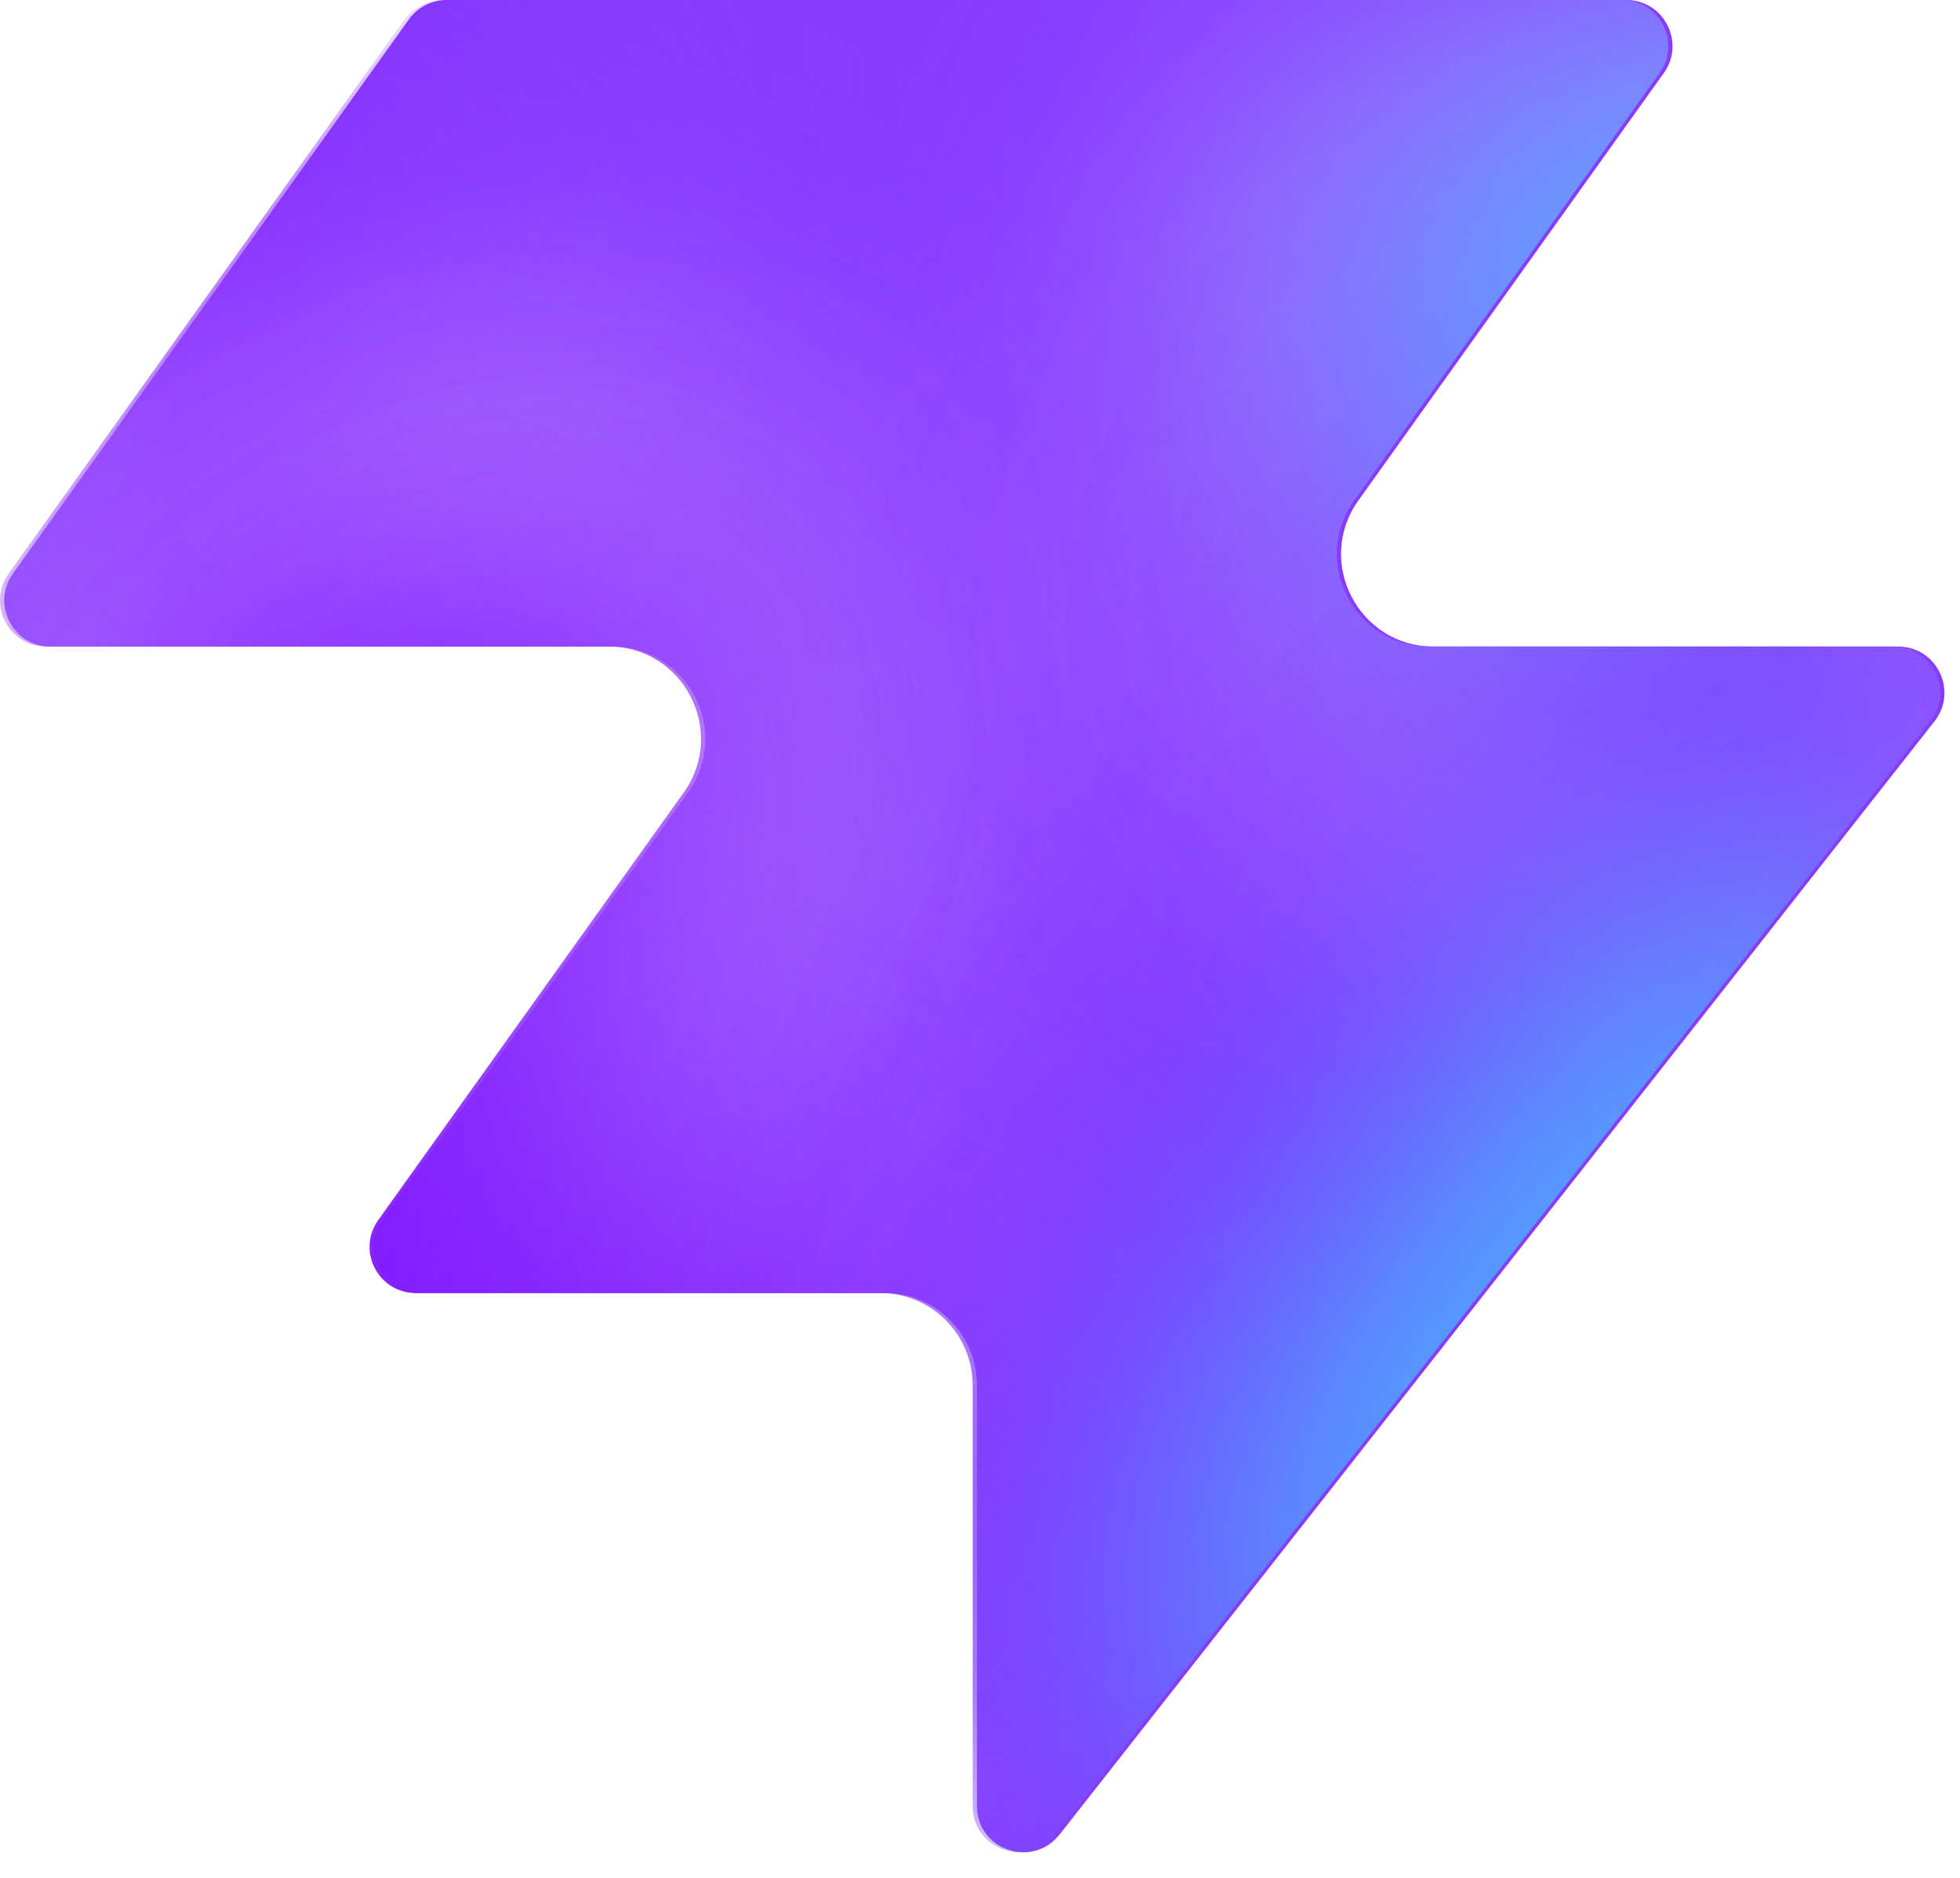
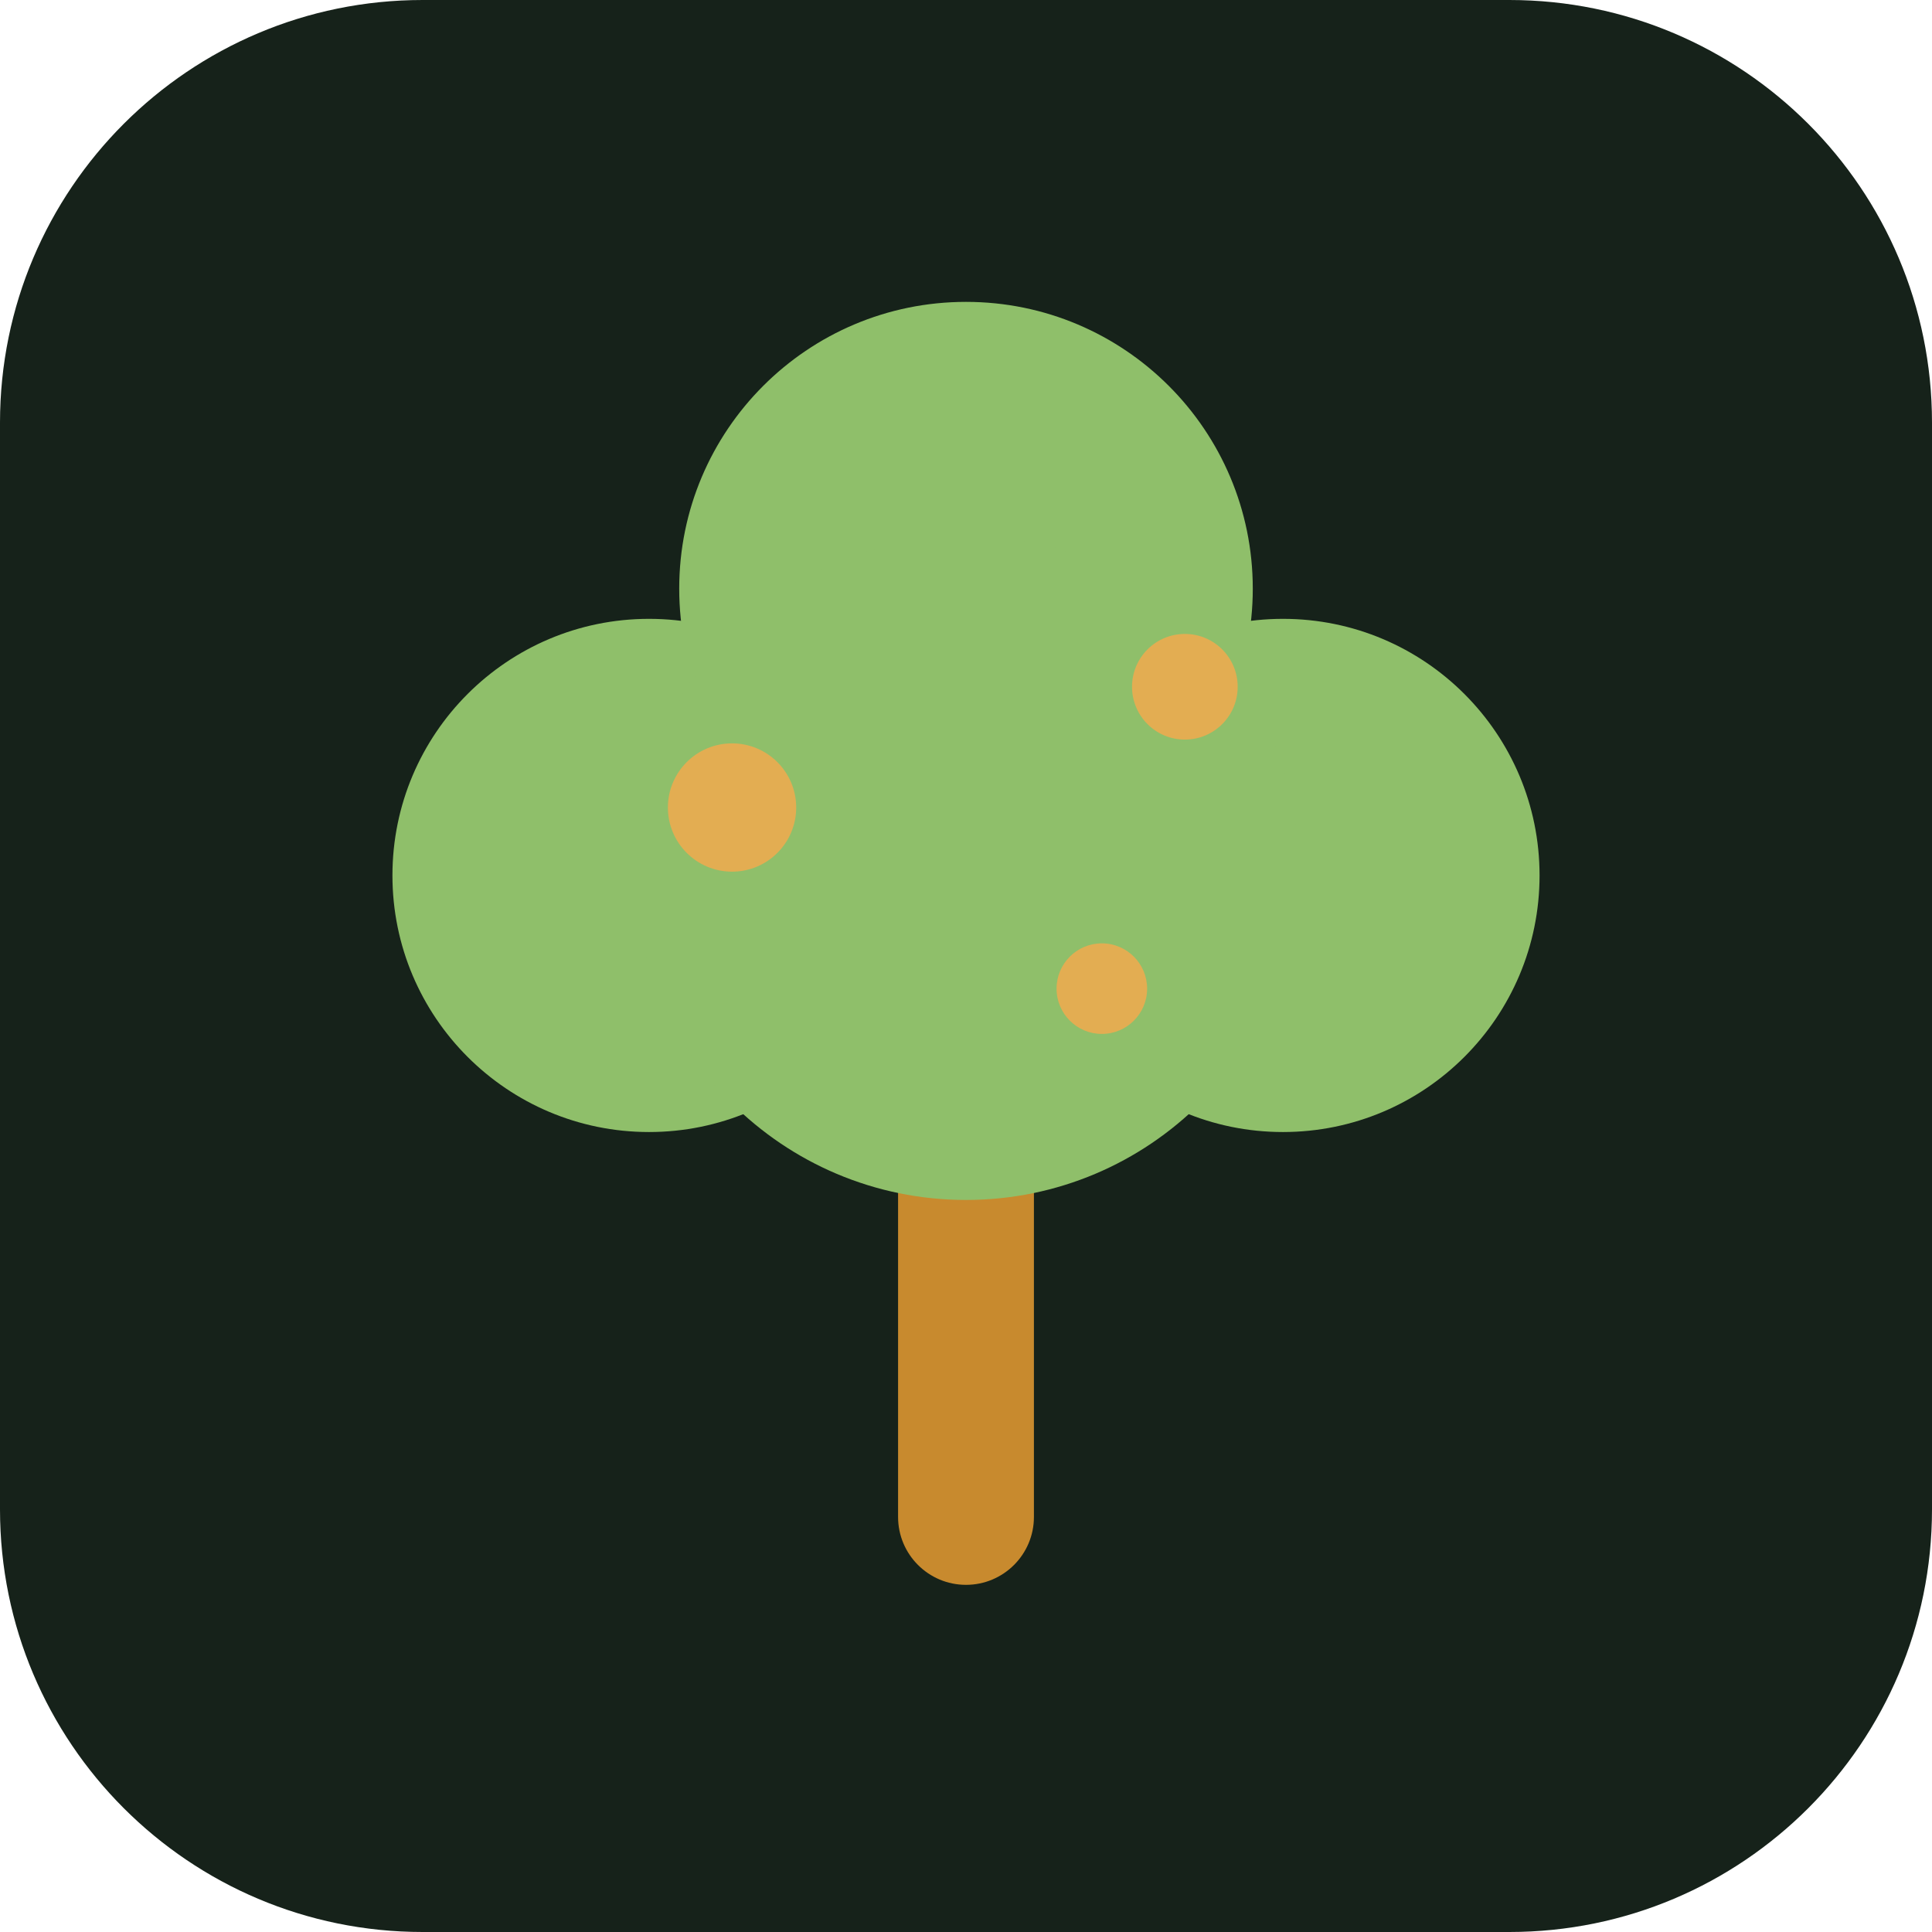
- <svg xmlns="http://www.w3.org/2000/svg" width="48" height="46" fill="none" viewBox="0 0 48 46">
-   <path fill="#863bff" d="M25.946 44.938c-.664.845-2.021.375-2.021-.698V33.937a2.26 2.26 0 0 0-2.262-2.262H10.287c-.92 0-1.456-1.04-.92-1.788l7.48-10.471c1.07-1.497 0-3.578-1.842-3.578H1.237c-.92 0-1.456-1.04-.92-1.788L10.013.474c.214-.297.556-.474.92-.474h28.894c.92 0 1.456 1.04.92 1.788l-7.48 10.471c-1.07 1.498 0 3.579 1.842 3.579h11.377c.943 0 1.473 1.088.89 1.83L25.947 44.94z" style="fill:#863bff;fill:color(display-p3 .525 .23 1);fill-opacity:1" />
-   <mask id="a" width="48" height="46" x="0" y="0" maskUnits="userSpaceOnUse" style="mask-type:alpha">
-     <path fill="#000" d="M25.842 44.938c-.664.844-2.021.375-2.021-.698V33.937a2.26 2.26 0 0 0-2.262-2.262H10.183c-.92 0-1.456-1.04-.92-1.788l7.48-10.471c1.07-1.498 0-3.579-1.842-3.579H1.133c-.92 0-1.456-1.04-.92-1.787L9.91.473c.214-.297.556-.474.92-.474h28.894c.92 0 1.456 1.04.92 1.788l-7.48 10.471c-1.07 1.498 0 3.578 1.842 3.578h11.377c.943 0 1.473 1.088.89 1.832L25.843 44.94z" style="fill:#000;fill-opacity:1" />
-   </mask>
-   <g mask="url(#a)">
-     <g filter="url(#b)">
-       <ellipse cx="5.508" cy="14.704" fill="#ede6ff" rx="5.508" ry="14.704" style="fill:#ede6ff;fill:color(display-p3 .927 .903 1);fill-opacity:1" transform="matrix(.00324 1 1 -.00324 -4.47 31.516)" />
-     </g>
-     <g filter="url(#c)">
-       <ellipse cx="10.399" cy="29.851" fill="#ede6ff" rx="10.399" ry="29.851" style="fill:#ede6ff;fill:color(display-p3 .927 .903 1);fill-opacity:1" transform="matrix(.00324 1 1 -.00324 -39.328 7.883)" />
-     </g>
-     <g filter="url(#d)">
-       <ellipse cx="5.508" cy="30.487" fill="#7e14ff" rx="5.508" ry="30.487" style="fill:#7e14ff;fill:color(display-p3 .492 .077 1);fill-opacity:1" transform="rotate(89.814 -25.913 -14.639)scale(1 -1)" />
-     </g>
-     <g filter="url(#e)">
-       <ellipse cx="5.508" cy="30.599" fill="#7e14ff" rx="5.508" ry="30.599" style="fill:#7e14ff;fill:color(display-p3 .492 .077 1);fill-opacity:1" transform="rotate(89.814 -32.644 -3.334)scale(1 -1)" />
-     </g>
-     <g filter="url(#f)">
-       <ellipse cx="5.508" cy="30.599" fill="#7e14ff" rx="5.508" ry="30.599" style="fill:#7e14ff;fill:color(display-p3 .492 .077 1);fill-opacity:1" transform="matrix(.00324 1 1 -.00324 -34.34 30.47)" />
-     </g>
-     <g filter="url(#g)">
-       <ellipse cx="14.072" cy="22.078" fill="#ede6ff" rx="14.072" ry="22.078" style="fill:#ede6ff;fill:color(display-p3 .927 .903 1);fill-opacity:1" transform="rotate(93.35 24.506 48.493)scale(-1 1)" />
-     </g>
-     <g filter="url(#h)">
-       <ellipse cx="3.47" cy="21.501" fill="#7e14ff" rx="3.47" ry="21.501" style="fill:#7e14ff;fill:color(display-p3 .492 .077 1);fill-opacity:1" transform="rotate(89.009 28.708 47.59)scale(-1 1)" />
-     </g>
-     <g filter="url(#i)">
-       <ellipse cx="3.47" cy="21.501" fill="#7e14ff" rx="3.47" ry="21.501" style="fill:#7e14ff;fill:color(display-p3 .492 .077 1);fill-opacity:1" transform="rotate(89.009 28.708 47.59)scale(-1 1)" />
-     </g>
-     <g filter="url(#j)">
-       <ellipse cx=".387" cy="8.972" fill="#7e14ff" rx="4.407" ry="29.108" style="fill:#7e14ff;fill:color(display-p3 .492 .077 1);fill-opacity:1" transform="rotate(39.51 .387 8.972)" />
-     </g>
-     <g filter="url(#k)">
-       <ellipse cx="47.523" cy="-6.092" fill="#7e14ff" rx="4.407" ry="29.108" style="fill:#7e14ff;fill:color(display-p3 .492 .077 1);fill-opacity:1" transform="rotate(37.892 47.523 -6.092)" />
-     </g>
-     <g filter="url(#l)">
-       <ellipse cx="41.412" cy="6.333" fill="#47bfff" rx="5.971" ry="9.665" style="fill:#47bfff;fill:color(display-p3 .28 .748 1);fill-opacity:1" transform="rotate(37.892 41.412 6.333)" />
-     </g>
-     <g filter="url(#m)">
-       <ellipse cx="-1.879" cy="38.332" fill="#7e14ff" rx="4.407" ry="29.108" style="fill:#7e14ff;fill:color(display-p3 .492 .077 1);fill-opacity:1" transform="rotate(37.892 -1.88 38.332)" />
-     </g>
-     <g filter="url(#n)">
-       <ellipse cx="-1.879" cy="38.332" fill="#7e14ff" rx="4.407" ry="29.108" style="fill:#7e14ff;fill:color(display-p3 .492 .077 1);fill-opacity:1" transform="rotate(37.892 -1.88 38.332)" />
-     </g>
-     <g filter="url(#o)">
-       <ellipse cx="35.651" cy="29.907" fill="#7e14ff" rx="4.407" ry="29.108" style="fill:#7e14ff;fill:color(display-p3 .492 .077 1);fill-opacity:1" transform="rotate(37.892 35.651 29.907)" />
-     </g>
-     <g filter="url(#p)">
-       <ellipse cx="38.418" cy="32.4" fill="#47bfff" rx="5.971" ry="15.297" style="fill:#47bfff;fill:color(display-p3 .28 .748 1);fill-opacity:1" transform="rotate(37.892 38.418 32.4)" />
-     </g>
+ <svg xmlns="http://www.w3.org/2000/svg" viewBox="0 0 512 512" role="img" aria-label="AgroData">
+   <rect width="512" height="512" rx="112" fill="#16221a" />
+   <rect x="238" y="272" width="36" height="148" rx="18" fill="#c88a2e" />
+   <g fill="#8fbf6a">
+     <circle cx="256" cy="156" r="76" />
+     <circle cx="172" cy="232" r="68" />
+     <circle cx="340" cy="232" r="68" />
+     <circle cx="256" cy="230" r="88" />
  </g>
-   <defs>
-     <filter id="b" width="60.045" height="41.654" x="-19.77" y="16.149" color-interpolation-filters="sRGB" filterUnits="userSpaceOnUse">
-       <feFlood flood-opacity="0" result="BackgroundImageFix" />
-       <feBlend in="SourceGraphic" in2="BackgroundImageFix" result="shape" />
-       <feGaussianBlur result="effect1_foregroundBlur_2002_17158" stdDeviation="7.659" />
-     </filter>
-     <filter id="c" width="90.34" height="51.437" x="-54.613" y="-7.533" color-interpolation-filters="sRGB" filterUnits="userSpaceOnUse">
-       <feFlood flood-opacity="0" result="BackgroundImageFix" />
-       <feBlend in="SourceGraphic" in2="BackgroundImageFix" result="shape" />
-       <feGaussianBlur result="effect1_foregroundBlur_2002_17158" stdDeviation="7.659" />
-     </filter>
-     <filter id="d" width="79.355" height="29.4" x="-49.64" y="2.03" color-interpolation-filters="sRGB" filterUnits="userSpaceOnUse">
-       <feFlood flood-opacity="0" result="BackgroundImageFix" />
-       <feBlend in="SourceGraphic" in2="BackgroundImageFix" result="shape" />
-       <feGaussianBlur result="effect1_foregroundBlur_2002_17158" stdDeviation="4.596" />
-     </filter>
-     <filter id="e" width="79.579" height="29.4" x="-45.045" y="20.029" color-interpolation-filters="sRGB" filterUnits="userSpaceOnUse">
-       <feFlood flood-opacity="0" result="BackgroundImageFix" />
-       <feBlend in="SourceGraphic" in2="BackgroundImageFix" result="shape" />
-       <feGaussianBlur result="effect1_foregroundBlur_2002_17158" stdDeviation="4.596" />
-     </filter>
-     <filter id="f" width="79.579" height="29.4" x="-43.513" y="21.178" color-interpolation-filters="sRGB" filterUnits="userSpaceOnUse">
-       <feFlood flood-opacity="0" result="BackgroundImageFix" />
-       <feBlend in="SourceGraphic" in2="BackgroundImageFix" result="shape" />
-       <feGaussianBlur result="effect1_foregroundBlur_2002_17158" stdDeviation="4.596" />
-     </filter>
-     <filter id="g" width="74.749" height="58.852" x="15.756" y="-17.901" color-interpolation-filters="sRGB" filterUnits="userSpaceOnUse">
-       <feFlood flood-opacity="0" result="BackgroundImageFix" />
-       <feBlend in="SourceGraphic" in2="BackgroundImageFix" result="shape" />
-       <feGaussianBlur result="effect1_foregroundBlur_2002_17158" stdDeviation="7.659" />
-     </filter>
-     <filter id="h" width="61.377" height="25.362" x="23.548" y="2.284" color-interpolation-filters="sRGB" filterUnits="userSpaceOnUse">
-       <feFlood flood-opacity="0" result="BackgroundImageFix" />
-       <feBlend in="SourceGraphic" in2="BackgroundImageFix" result="shape" />
-       <feGaussianBlur result="effect1_foregroundBlur_2002_17158" stdDeviation="4.596" />
-     </filter>
-     <filter id="i" width="61.377" height="25.362" x="23.548" y="2.284" color-interpolation-filters="sRGB" filterUnits="userSpaceOnUse">
-       <feFlood flood-opacity="0" result="BackgroundImageFix" />
-       <feBlend in="SourceGraphic" in2="BackgroundImageFix" result="shape" />
-       <feGaussianBlur result="effect1_foregroundBlur_2002_17158" stdDeviation="4.596" />
-     </filter>
-     <filter id="j" width="56.045" height="63.649" x="-27.636" y="-22.853" color-interpolation-filters="sRGB" filterUnits="userSpaceOnUse">
-       <feFlood flood-opacity="0" result="BackgroundImageFix" />
-       <feBlend in="SourceGraphic" in2="BackgroundImageFix" result="shape" />
-       <feGaussianBlur result="effect1_foregroundBlur_2002_17158" stdDeviation="4.596" />
-     </filter>
-     <filter id="k" width="54.814" height="64.646" x="20.116" y="-38.415" color-interpolation-filters="sRGB" filterUnits="userSpaceOnUse">
-       <feFlood flood-opacity="0" result="BackgroundImageFix" />
-       <feBlend in="SourceGraphic" in2="BackgroundImageFix" result="shape" />
-       <feGaussianBlur result="effect1_foregroundBlur_2002_17158" stdDeviation="4.596" />
-     </filter>
-     <filter id="l" width="33.541" height="35.313" x="24.641" y="-11.323" color-interpolation-filters="sRGB" filterUnits="userSpaceOnUse">
-       <feFlood flood-opacity="0" result="BackgroundImageFix" />
-       <feBlend in="SourceGraphic" in2="BackgroundImageFix" result="shape" />
-       <feGaussianBlur result="effect1_foregroundBlur_2002_17158" stdDeviation="4.596" />
-     </filter>
-     <filter id="m" width="54.814" height="64.646" x="-29.286" y="6.009" color-interpolation-filters="sRGB" filterUnits="userSpaceOnUse">
-       <feFlood flood-opacity="0" result="BackgroundImageFix" />
-       <feBlend in="SourceGraphic" in2="BackgroundImageFix" result="shape" />
-       <feGaussianBlur result="effect1_foregroundBlur_2002_17158" stdDeviation="4.596" />
-     </filter>
-     <filter id="n" width="54.814" height="64.646" x="-29.286" y="6.009" color-interpolation-filters="sRGB" filterUnits="userSpaceOnUse">
-       <feFlood flood-opacity="0" result="BackgroundImageFix" />
-       <feBlend in="SourceGraphic" in2="BackgroundImageFix" result="shape" />
-       <feGaussianBlur result="effect1_foregroundBlur_2002_17158" stdDeviation="4.596" />
-     </filter>
-     <filter id="o" width="54.814" height="64.646" x="8.244" y="-2.416" color-interpolation-filters="sRGB" filterUnits="userSpaceOnUse">
-       <feFlood flood-opacity="0" result="BackgroundImageFix" />
-       <feBlend in="SourceGraphic" in2="BackgroundImageFix" result="shape" />
-       <feGaussianBlur result="effect1_foregroundBlur_2002_17158" stdDeviation="4.596" />
-     </filter>
-     <filter id="p" width="39.409" height="43.623" x="18.713" y="10.588" color-interpolation-filters="sRGB" filterUnits="userSpaceOnUse">
-       <feFlood flood-opacity="0" result="BackgroundImageFix" />
-       <feBlend in="SourceGraphic" in2="BackgroundImageFix" result="shape" />
-       <feGaussianBlur result="effect1_foregroundBlur_2002_17158" stdDeviation="4.596" />
-     </filter>
-   </defs>
+   <circle cx="194" cy="214" r="17" fill="#e3ad52" />
+   <circle cx="314" cy="182" r="14" fill="#e3ad52" />
+   <circle cx="292" cy="262" r="12" fill="#e3ad52" />
</svg>
